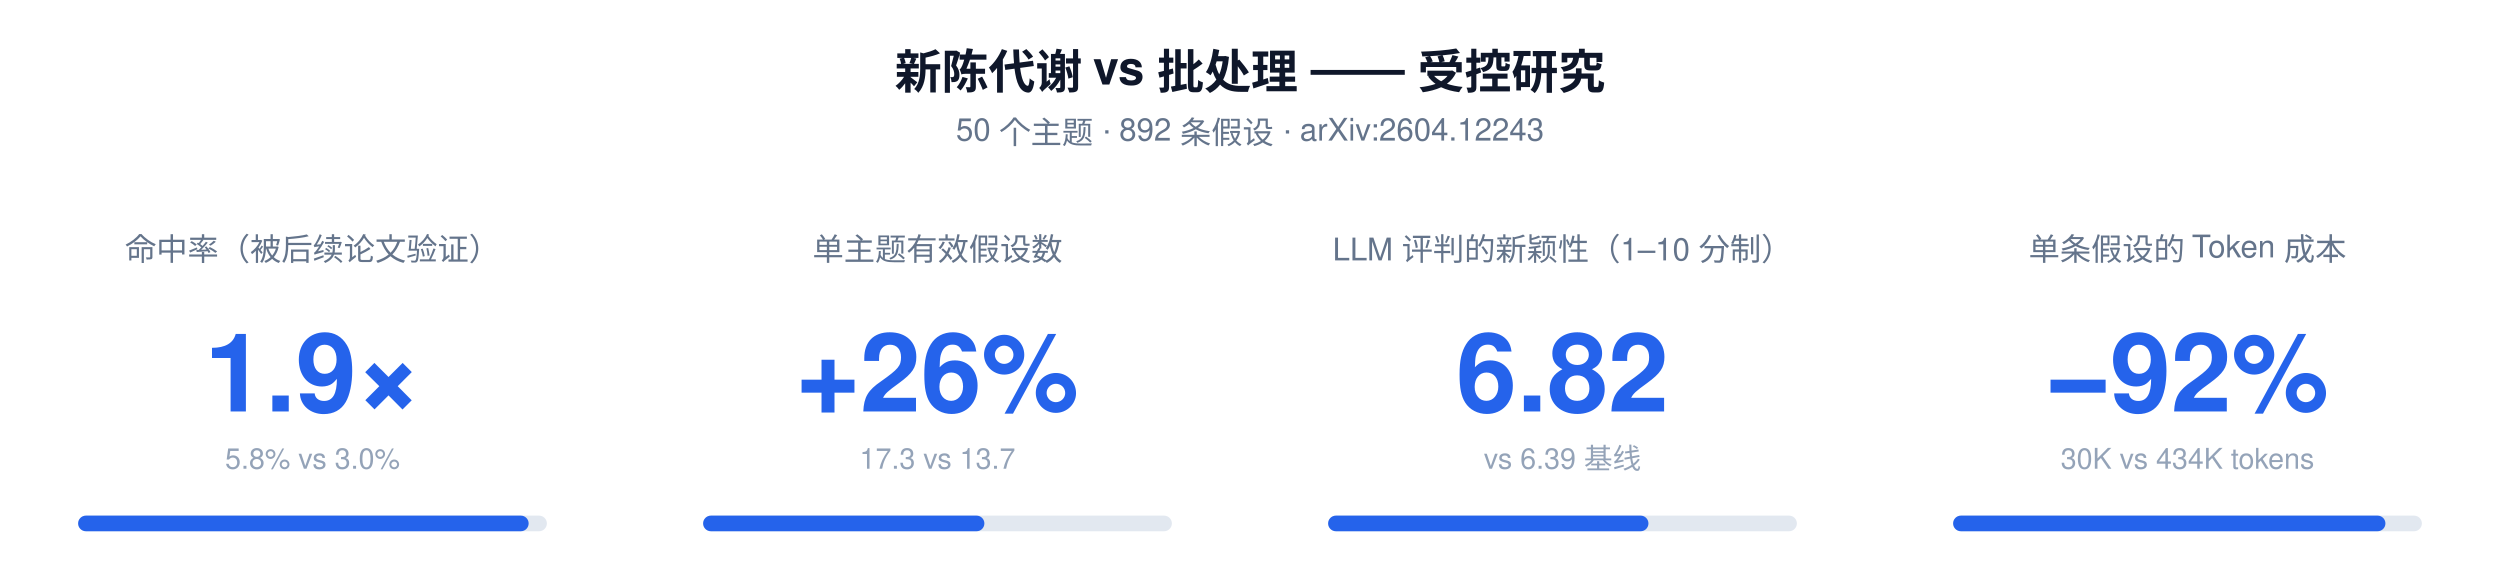
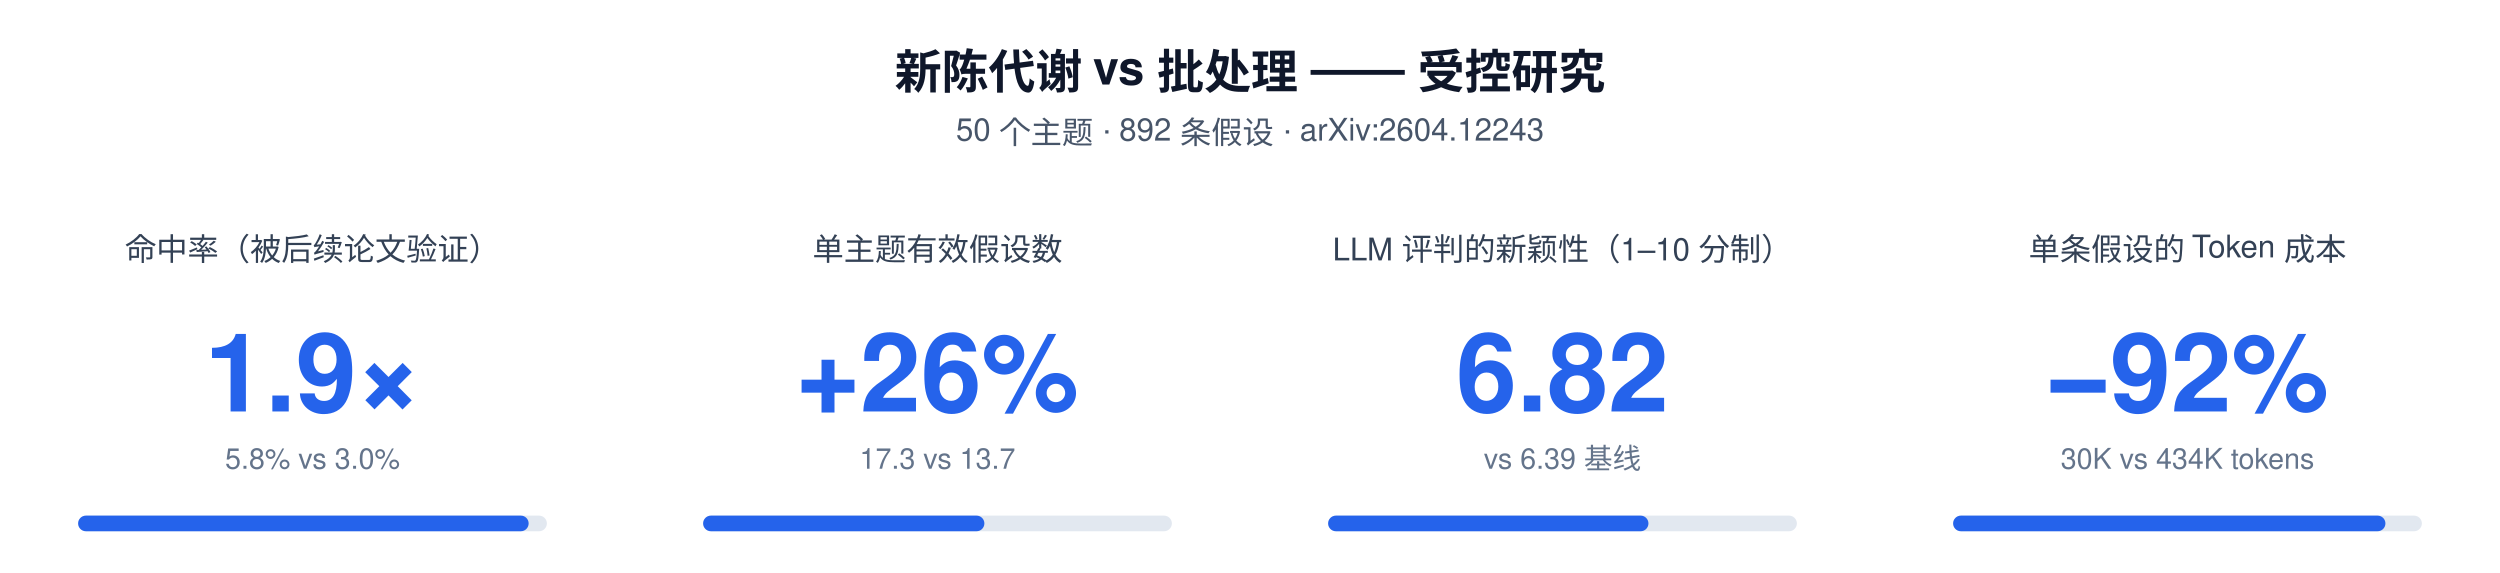
<svg xmlns="http://www.w3.org/2000/svg" viewBox="0 0 960 220" font-family="-apple-system, BlinkMacSystemFont, 'PingFang SC', 'Microsoft YaHei', 'Segoe UI', Helvetica, Arial, sans-serif">
  <style>
    .title    { font-size: 18px; font-weight: 600; fill: #0f172a; }
-     .subtitle { font-size: 12px; fill: #64748b; }
-     .label    { font-size: 12px; fill: #64748b; }
+     .subtitle { font-size: 12px; fill: #475569; }
+     .label    { font-size: 12px; fill: #334155; }
    .value    { font-size: 42px; font-weight: 700; fill: #2563eb; }
-     .vs       { font-size: 11px; fill: #94a3b8; }
+     .vs       { font-size: 11px; fill: #64748b; }
    .bar-bg   { fill: #e2e8f0; }
    .bar-fg   { fill: #2563eb; }
    @media (prefers-color-scheme: dark) {
      .title    { fill: #f1f5f9; }
-       .subtitle { fill: #94a3b8; }
-       .label    { fill: #cbd5e1; }
+       .subtitle { fill: #cbd5e1; }
+       .label    { fill: #e2e8f0; }
      .value    { fill: #60a5fa; }
      .vs       { fill: #94a3b8; }
      .bar-bg   { fill: #334155; }
      .bar-fg   { fill: #60a5fa; }
    }
  </style>
  <text x="480" y="34" text-anchor="middle" class="title">新陈代谢 vs 批处理 —— 受控研究</text>
  <text x="480" y="54" text-anchor="middle" class="subtitle">50 个主题 · 892 条假设 · arXiv:2604.12243</text>
  <g transform="translate(0, 100)">
    <text x="120" y="0" text-anchor="middle" class="label">命中率（被后续论文验证）</text>
    <text x="120" y="58" text-anchor="middle" class="value">1.9×</text>
    <text x="120" y="80" text-anchor="middle" class="vs">5.8% vs 3.0%</text>
    <rect x="30" y="98" width="180" height="6" rx="3" class="bar-bg" />
    <rect x="30" y="98" width="173" height="6" rx="3" class="bar-fg" />
  </g>
  <g transform="translate(240, 100)">
    <text x="120" y="0" text-anchor="middle" class="label">单主题有效假设数</text>
    <text x="120" y="58" text-anchor="middle" class="value">+26%</text>
    <text x="120" y="80" text-anchor="middle" class="vs">17.3 vs 13.7</text>
    <rect x="30" y="98" width="180" height="6" rx="3" class="bar-bg" />
    <rect x="30" y="98" width="108" height="6" rx="3" class="bar-fg" />
  </g>
  <g transform="translate(480, 100)">
    <text x="120" y="0" text-anchor="middle" class="label">LLM 评判的新颖性（1–10 分制）</text>
    <text x="120" y="58" text-anchor="middle" class="value">6.82</text>
    <text x="120" y="80" text-anchor="middle" class="vs">vs 6.39 基线</text>
    <rect x="30" y="98" width="180" height="6" rx="3" class="bar-bg" />
    <rect x="30" y="98" width="123" height="6" rx="3" class="bar-fg" />
  </g>
  <g transform="translate(720, 100)">
    <text x="120" y="0" text-anchor="middle" class="label">单条假设的 Token 成本</text>
    <text x="120" y="58" text-anchor="middle" class="value">−92%</text>
    <text x="120" y="80" text-anchor="middle" class="vs">30K vs 434K tokens</text>
    <rect x="30" y="98" width="180" height="6" rx="3" class="bar-bg" />
    <rect x="30" y="98" width="166" height="6" rx="3" class="bar-fg" />
  </g>
</svg>
